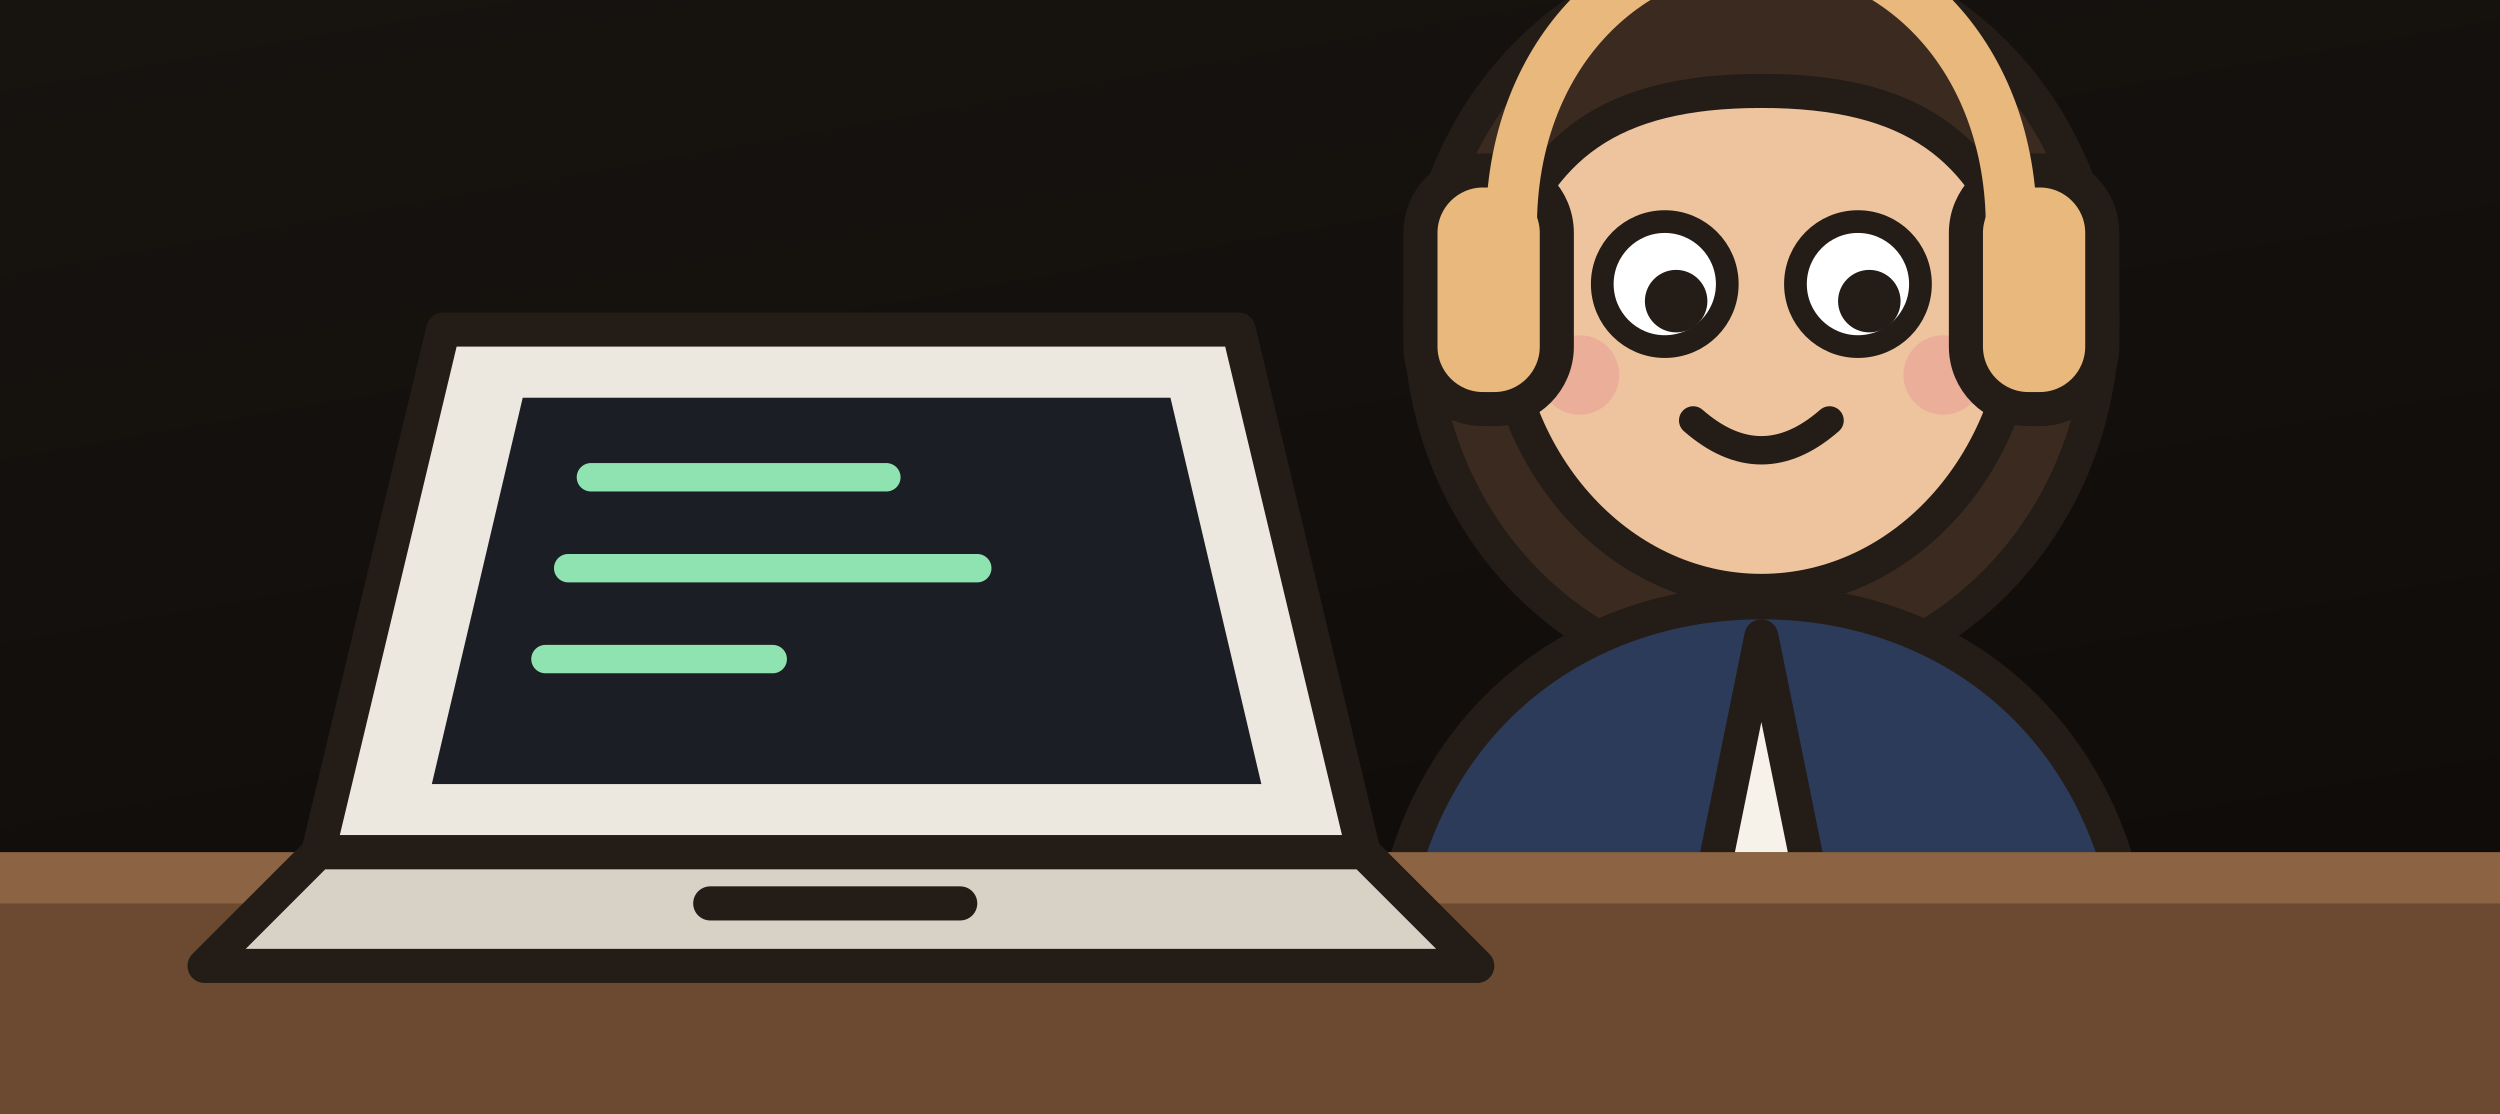
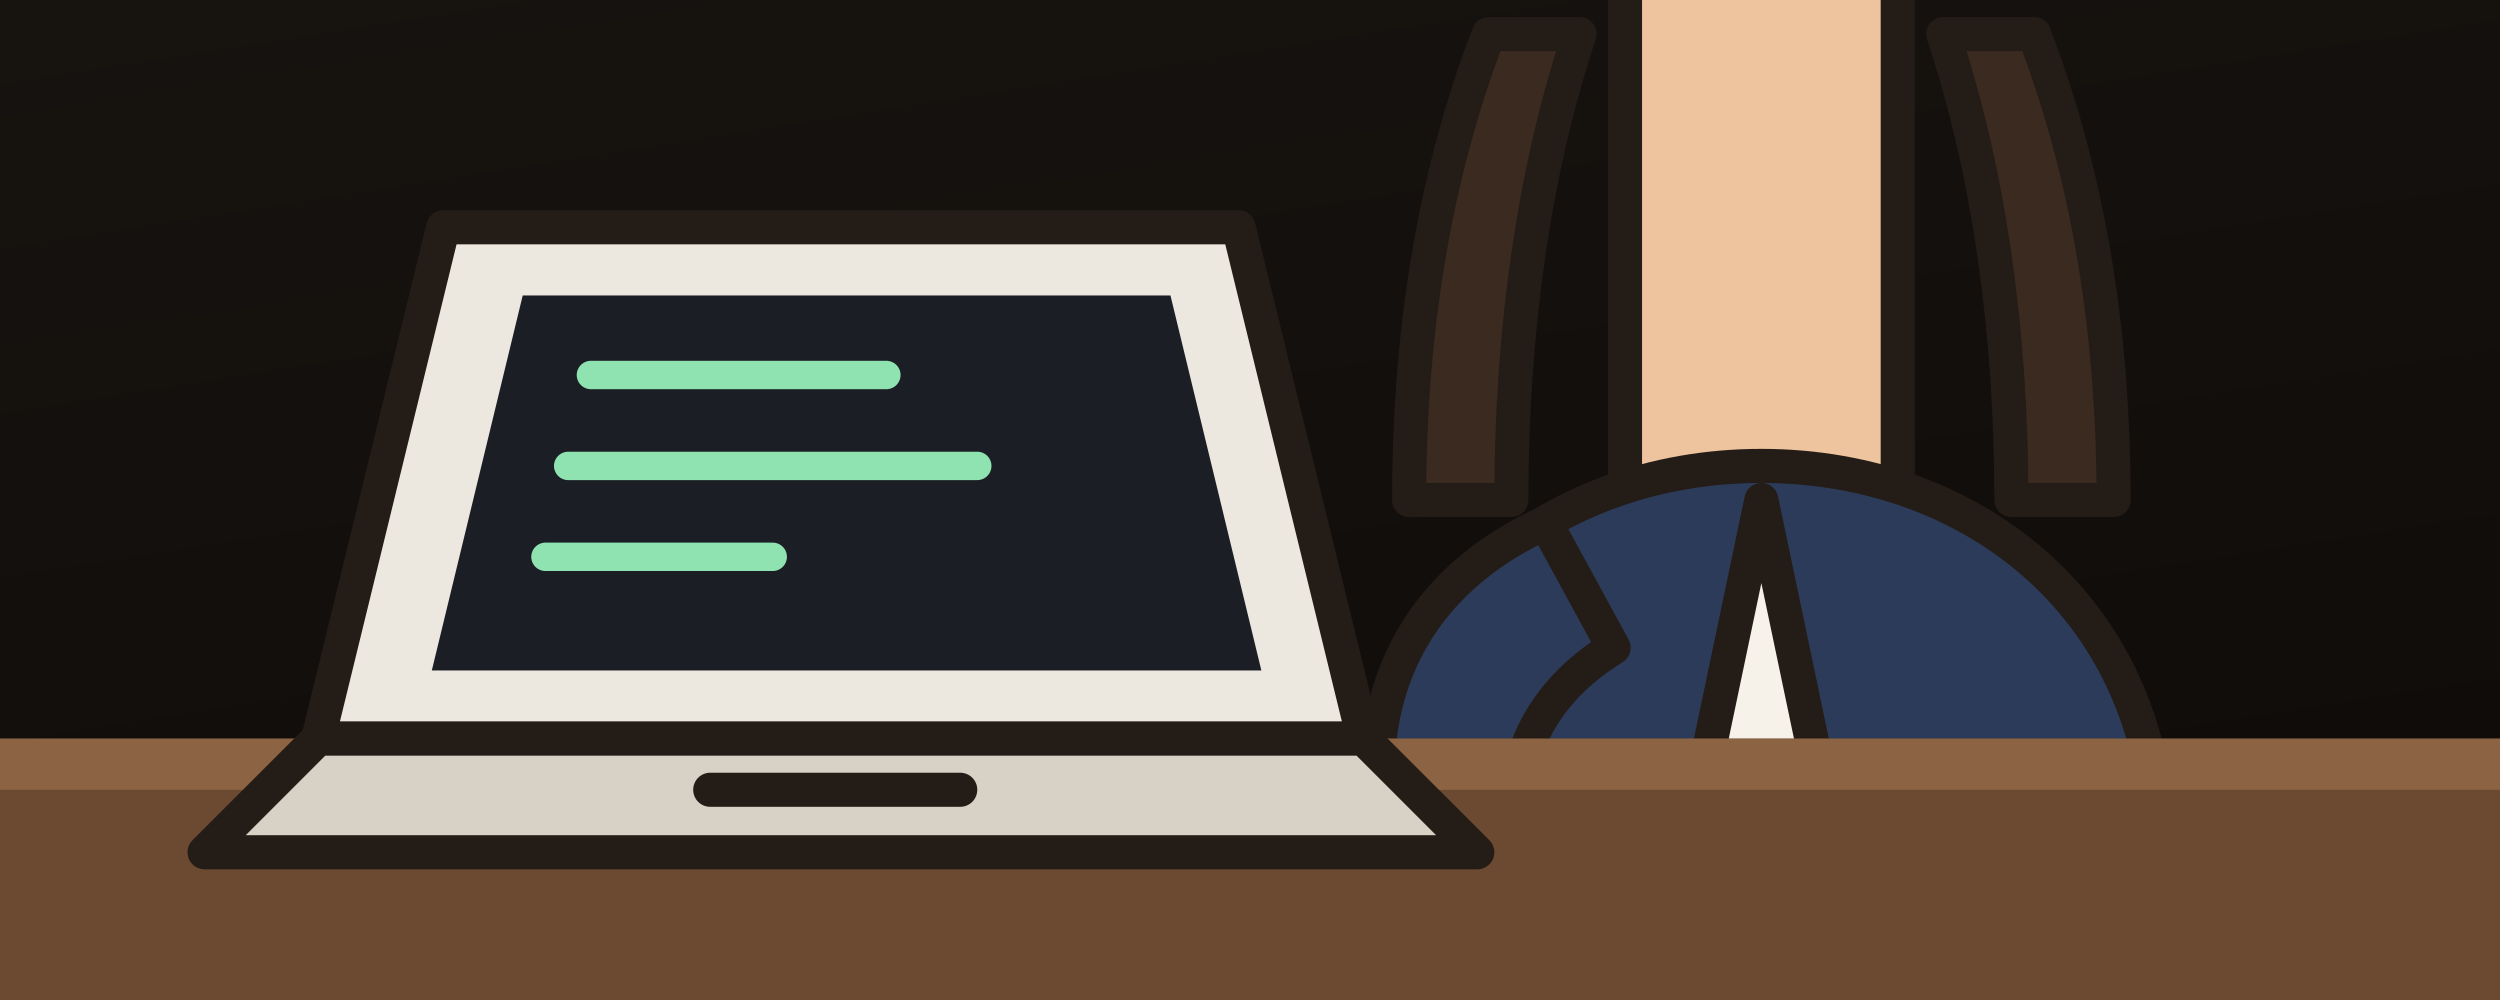
- <svg xmlns="http://www.w3.org/2000/svg" viewBox="0 0 440 196" width="440" height="196">
+ <svg xmlns="http://www.w3.org/2000/svg" viewBox="0 0 440 176" width="440" height="176">
  <defs>
    <linearGradient id="wb" x1="0" y1="0" x2="0.4" y2="1">
      <stop offset="0" stop-color="#17130F" />
      <stop offset="1" stop-color="#100C0A" />
    </linearGradient>
  </defs>
-   <rect width="440" height="196" fill="url(#wb)" />
-   <ellipse cx="310" cy="56" rx="60" ry="64" fill="#3B2A20" stroke="#241C16" stroke-width="6" stroke-linejoin="round" stroke-linecap="round" />
-   <path d="M244 176c0-44 30-70 66-70s66 26 66 70z" fill="#2C3B59" stroke="#241C16" stroke-width="6" stroke-linejoin="round" stroke-linecap="round" />
-   <path d="M310 112l-13 64h26z" fill="#F6F2EA" stroke="#241C16" stroke-width="6" stroke-linejoin="round" stroke-linecap="round" />
-   <ellipse cx="310" cy="52" rx="46" ry="52" fill="#EEC49E" stroke="#241C16" stroke-width="6" stroke-linejoin="round" stroke-linecap="round" />
-   <path d="M264 46c2-34 20-54 46-54s44 20 46 54c-7-20-19-30-46-30s-39 10-46 30z" fill="#3B2A20" stroke="#241C16" stroke-width="6" stroke-linejoin="round" stroke-linecap="round" />
-   <circle cx="293" cy="50" r="11" fill="#FFFFFF" stroke="#241C16" stroke-width="4" />
-   <circle cx="327" cy="50" r="11" fill="#FFFFFF" stroke="#241C16" stroke-width="4" />
-   <circle cx="295" cy="53" r="5.5" fill="#241C16" />
-   <circle cx="329" cy="53" r="5.5" fill="#241C16" />
-   <path d="M298 74c8 7 16 7 24 0" stroke="#241C16" stroke-width="5" fill="none" stroke-linecap="round" />
-   <circle cx="278" cy="66" r="7" fill="#E79A94" opacity="0.5" />
-   <circle cx="342" cy="66" r="7" fill="#E79A94" opacity="0.5" />
-   <rect x="250" y="30" width="24" height="42" rx="11" fill="#E8B87C" stroke="#241C16" stroke-width="6" stroke-linejoin="round" stroke-linecap="round" />
-   <rect x="346" y="30" width="24" height="42" rx="11" fill="#E8B87C" stroke="#241C16" stroke-width="6" stroke-linejoin="round" stroke-linecap="round" />
-   <path d="M266 40c0-30 20-50 44-50s44 20 44 50" fill="none" stroke="#E8B87C" stroke-width="9" stroke-linecap="round" />
-   <path d="M-12 150h464v60H-12z" fill="#6B4A31" />
-   <path d="M-12 150h464v9H-12z" fill="#8C6444" />
-   <path d="M78 58h140l22 92H56z" fill="#EDE8DF" stroke="#241C16" stroke-width="6" stroke-linejoin="round" stroke-linecap="round" />
-   <path d="M92 70h114l16 68H76z" fill="#1B1E24" />
-   <path d="M104 84h52M100 100h72M96 116h40" stroke="#8FE3B0" stroke-width="5" stroke-linecap="round" />
-   <path d="M56 150h184l20 20H36z" fill="#D7D1C6" stroke="#241C16" stroke-width="6" stroke-linejoin="round" stroke-linecap="round" />
-   <rect x="122" y="156" width="50" height="6" rx="3" fill="#241C16" />
+   <rect width="440" height="176" fill="url(#wb)" />
+   <path d="M286 -10h48v96c0 12-48 12-48 0z" fill="#EEC49E" stroke="#241C16" stroke-width="6" stroke-linejoin="round" stroke-linecap="round" />
+   <path d="M240 150c0-42 32-68 70-68s70 26 70 68z" fill="#2C3B59" stroke="#241C16" stroke-width="6" stroke-linejoin="round" stroke-linecap="round" />
+   <path d="M310 88l-13 62h26z" fill="#F6F2EA" stroke="#241C16" stroke-width="6" stroke-linejoin="round" stroke-linecap="round" />
+   <path d="M262 6c-10 26-14 54-14 82h18c0-30 4-58 12-82z" fill="#3B2A20" stroke="#241C16" stroke-width="6" stroke-linejoin="round" stroke-linecap="round" />
+   <path d="M358 6c10 26 14 54 14 82h-18c0-30-4-58-12-82z" fill="#3B2A20" stroke="#241C16" stroke-width="6" stroke-linejoin="round" stroke-linecap="round" />
+   <path d="M244 150c-6-28 6-48 28-58l12 22c-13 8-19 20-17 36z" fill="#2C3B59" stroke="#241C16" stroke-width="6" stroke-linejoin="round" stroke-linecap="round" />
+   <ellipse cx="250" cy="148" rx="17" ry="12" fill="#EEC49E" stroke="#241C16" stroke-width="6" stroke-linejoin="round" stroke-linecap="round" />
+   <path d="M-12 130h464v60H-12z" fill="#6B4A31" />
+   <path d="M-12 130h464v9H-12z" fill="#8C6444" />
+   <path d="M78 40h140l22 90H56z" fill="#EDE8DF" stroke="#241C16" stroke-width="6" stroke-linejoin="round" stroke-linecap="round" />
+   <path d="M92 52h114l16 66H76z" fill="#1B1E24" />
+   <path d="M104 66h52M100 82h72M96 98h40" stroke="#8FE3B0" stroke-width="5" stroke-linecap="round" />
+   <path d="M56 130h184l20 20H36z" fill="#D7D1C6" stroke="#241C16" stroke-width="6" stroke-linejoin="round" stroke-linecap="round" />
+   <rect x="122" y="136" width="50" height="6" rx="3" fill="#241C16" />
</svg>
